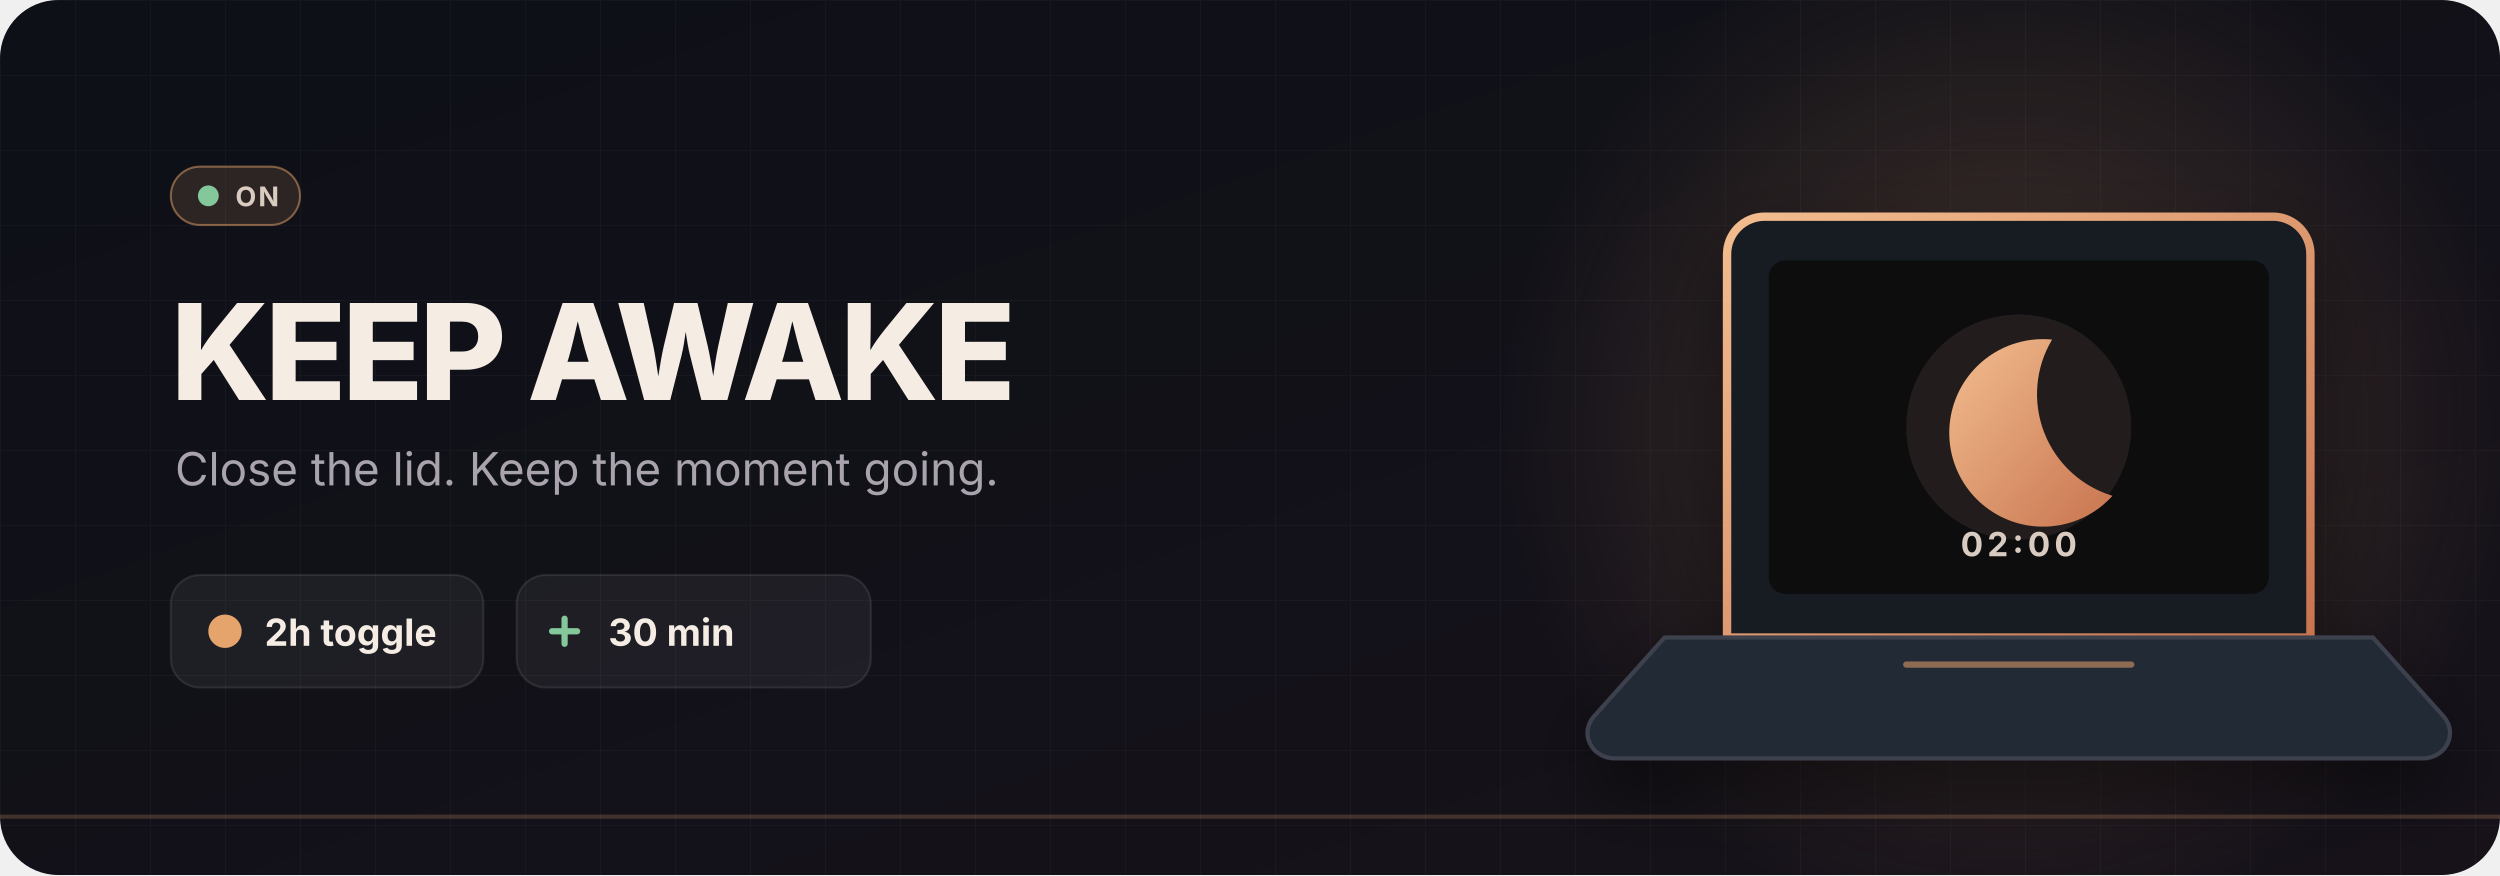
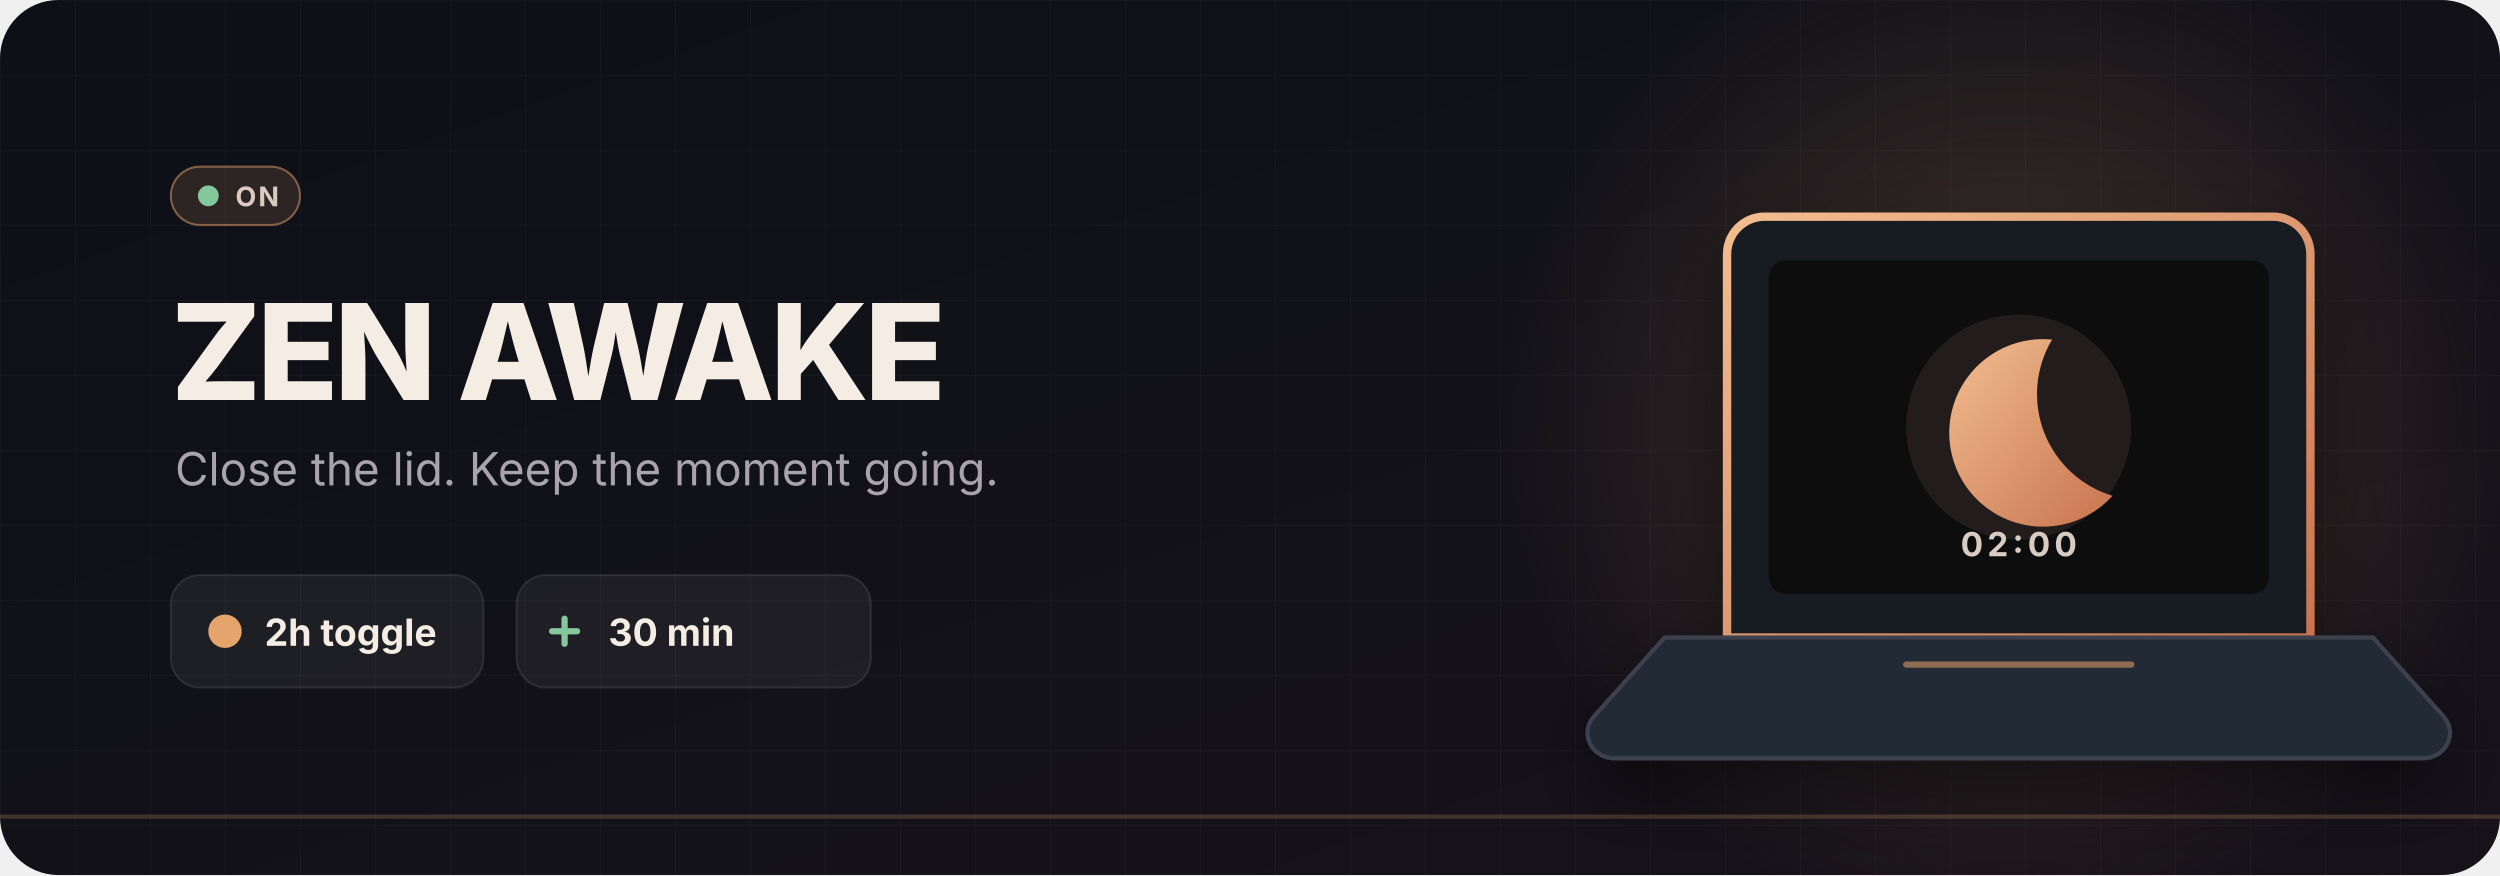
<svg xmlns="http://www.w3.org/2000/svg" width="1200" height="420" viewBox="0 0 1200 420" role="img" aria-labelledby="title desc">
  <defs>
    <linearGradient id="bg" x1="0" y1="0" x2="1" y2="1">
      <stop offset="0" stop-color="#0d1017" />
      <stop offset="1" stop-color="#17121a" />
    </linearGradient>
    <linearGradient id="copper" x1="0" y1="0" x2="1" y2="1">
      <stop offset="0" stop-color="#f2bd8f" />
      <stop offset="1" stop-color="#c8744f" />
    </linearGradient>
    <radialGradient id="glow">
      <stop offset="0" stop-color="#e6a46d" stop-opacity=".24" />
      <stop offset="1" stop-color="#e6a46d" stop-opacity="0" />
    </radialGradient>
    <pattern id="grid" width="36" height="36" patternUnits="userSpaceOnUse">
      <path d="M36 0H0V36" fill="none" stroke="#ffffff" stroke-opacity=".035" />
    </pattern>
    <filter id="shadow" x="-30%" y="-30%" width="160%" height="160%">
      <feDropShadow dx="0" dy="16" stdDeviation="18" flood-color="#000000" flood-opacity=".45" />
    </filter>
  </defs>
  <rect width="1200" height="420" rx="28" fill="url(#bg)" />
  <rect width="1200" height="420" rx="28" fill="url(#grid)" />
  <circle cx="965" cy="205" r="245" fill="url(#glow)" />
  <g transform="translate(82 80)">
    <rect x="0" y="0" width="62" height="28" rx="14" fill="#e6a46d" fill-opacity=".14" stroke="#e6a46d" stroke-opacity=".5" />
    <circle cx="18" cy="14" r="5" fill="#84c79b" />
    <text x="31" y="19" fill="#d9cbc0" font-family="Inter,Segoe UI,sans-serif" font-size="13" font-weight="700" letter-spacing="1">ON</text>
-     <text x="0" y="112" fill="#f5ede4" font-family="Inter,Segoe UI,sans-serif" font-size="64" font-weight="800" letter-spacing="-2">KEEP AWAKE</text>
+     <text x="0" y="112" fill="#f5ede4" font-family="Inter,Segoe UI,sans-serif" font-size="64" font-weight="800" letter-spacing="-2">ZEN AWAKE</text>
    <text x="2" y="153" fill="#a8a3ad" font-family="Inter,Segoe UI,sans-serif" font-size="22">Close the lid. Keep the moment going.</text>
    <g transform="translate(0 196)">
      <rect width="150" height="54" rx="14" fill="#ffffff" fill-opacity=".055" stroke="#ffffff" stroke-opacity=".09" />
      <circle cx="26" cy="27" r="8" fill="#e6a46d" />
      <text x="45" y="34" fill="#f5ede4" font-family="Inter,Segoe UI,sans-serif" font-size="18" font-weight="700">2h toggle</text>
    </g>
    <g transform="translate(166 196)">
      <rect width="170" height="54" rx="14" fill="#ffffff" fill-opacity=".055" stroke="#ffffff" stroke-opacity=".09" />
      <path d="M23 21v12M17 27h12" stroke="#84c79b" stroke-width="3" stroke-linecap="round" />
      <text x="44" y="34" fill="#f5ede4" font-family="Inter,Segoe UI,sans-serif" font-size="18" font-weight="700">30 min</text>
    </g>
  </g>
  <g transform="translate(775 68)" filter="url(#shadow)">
    <path d="M72 36h244a18 18 0 0 1 18 18v184H54V54a18 18 0 0 1 18-18Z" fill="#171b23" stroke="url(#copper)" stroke-width="4" />
    <rect x="74" y="57" width="240" height="160" rx="8" fill="#0a0c11" />
    <circle cx="194" cy="137" r="54" fill="#e6a46d" fill-opacity=".12" />
    <path d="M210 95a45 45 0 1 0 29 75 51 51 0 0 1-29-75Z" fill="url(#copper)" />
    <text x="194" y="199" text-anchor="middle" fill="#d9cbc0" font-family="Inter,Segoe UI,sans-serif" font-size="16" font-weight="700" letter-spacing="2">02:00</text>
    <path d="M24 238h340l34 38c7 8 1 20-10 20H0c-11 0-17-12-10-20Z" fill="#242934" stroke="#3c414d" stroke-width="2" />
    <path d="M140 251h108" stroke="#e6a46d" stroke-opacity=".55" stroke-width="3" stroke-linecap="round" />
  </g>
  <path d="M0 392h1200" stroke="#e6a46d" stroke-opacity=".22" stroke-width="2" />
</svg>
